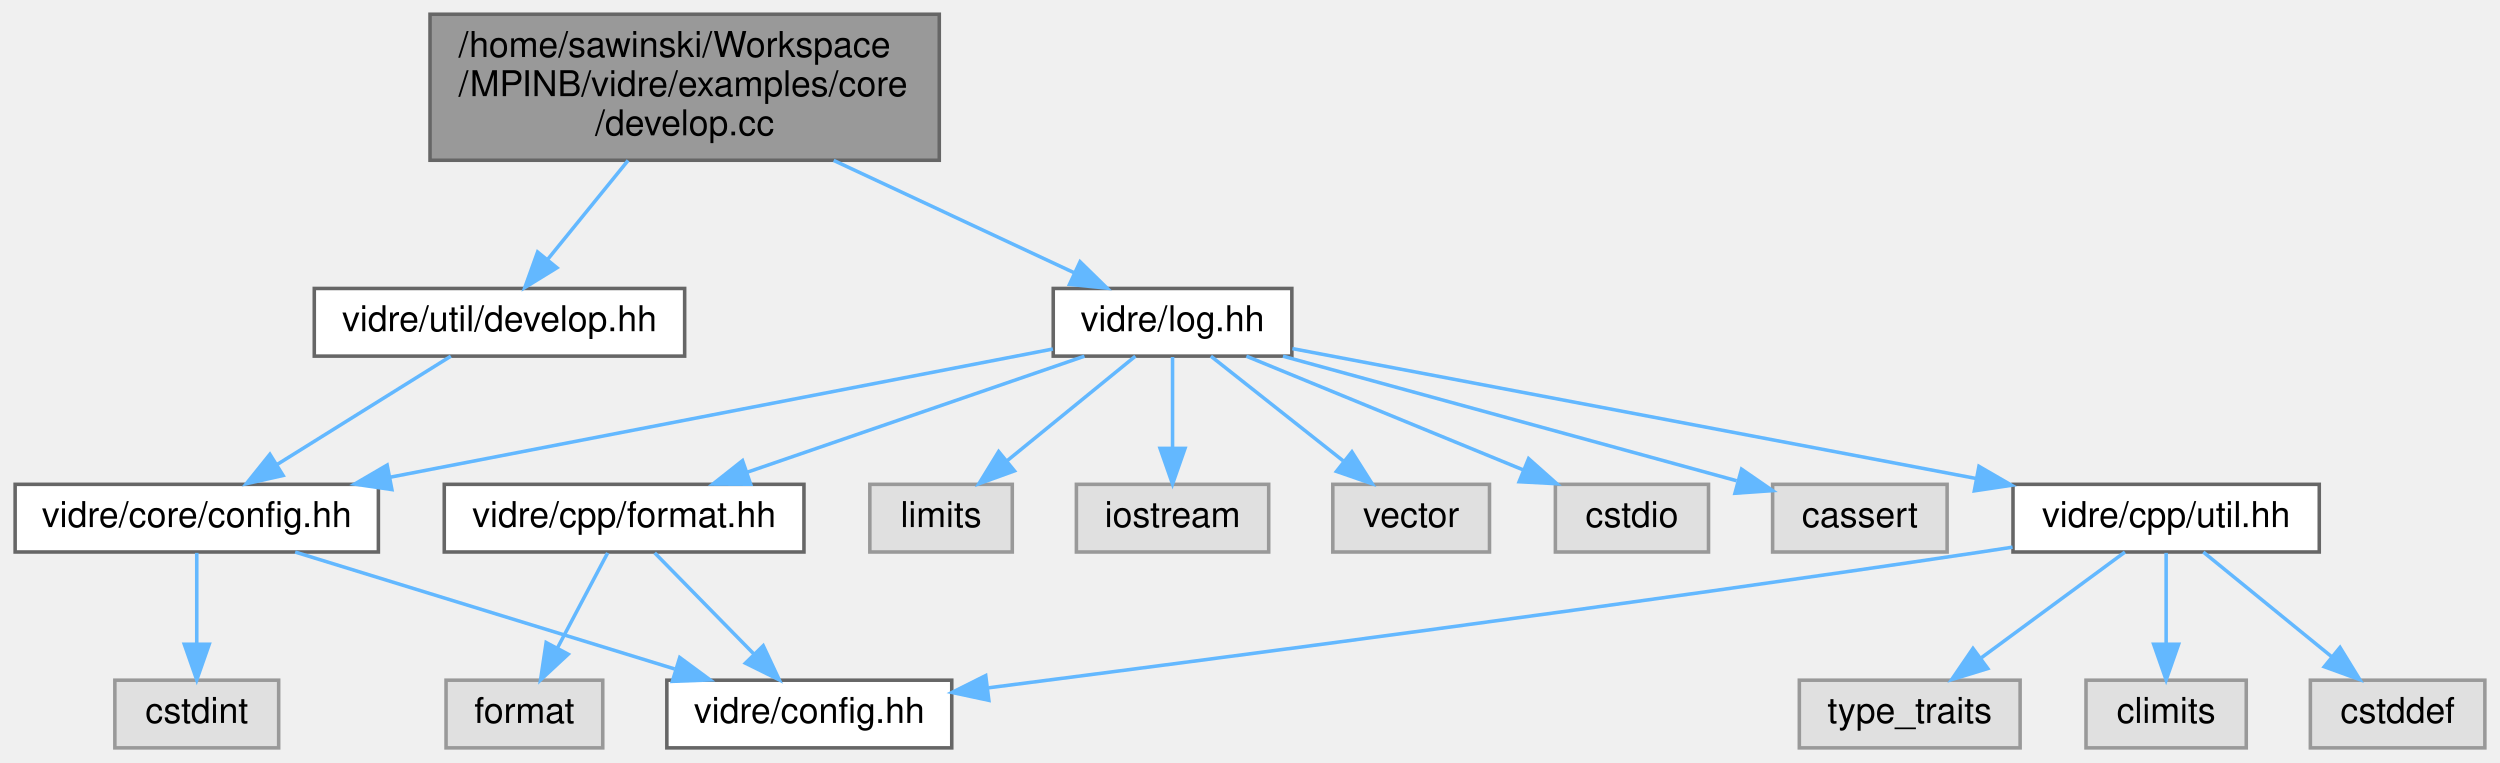
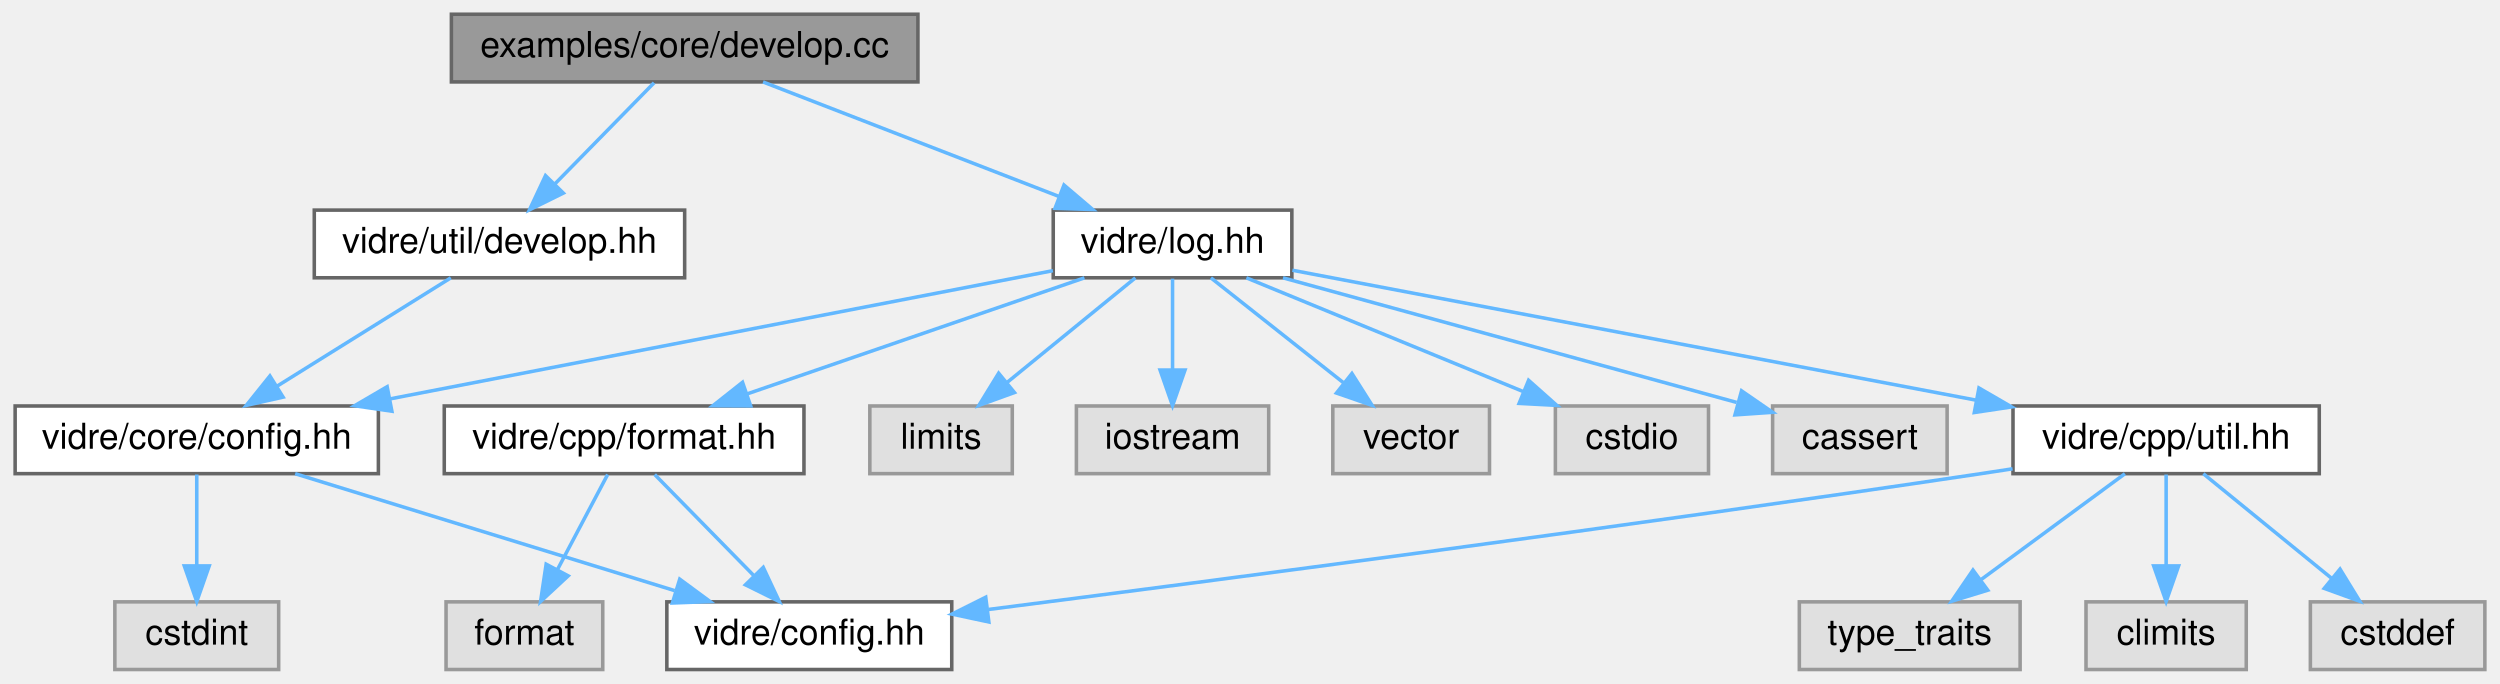
- <svg xmlns="http://www.w3.org/2000/svg" xmlns:xlink="http://www.w3.org/1999/xlink" width="702pt" height="214pt" viewBox="0.00 0.00 701.50 214.00">
-   <g id="graph0" class="graph" transform="scale(1 1) rotate(0) translate(4 210)">
+ <svg xmlns="http://www.w3.org/2000/svg" xmlns:xlink="http://www.w3.org/1999/xlink" width="702pt" height="192pt" viewBox="0.00 0.00 701.50 192.00">
+   <g id="graph0" class="graph" transform="scale(1 1) rotate(0) translate(4 188)">
    <g id="Node000001" class="node">
      <g id="a_Node000001">
        <a xlink:title=" ">
-           <polygon fill="#999999" stroke="#666666" points="259.5,-206 116.5,-206 116.5,-165 259.5,-165 259.5,-206" />
-           <text text-anchor="start" x="124.5" y="-194" font-family="Helvetica,sans-Serif" font-size="10.00">/home/sawinski/Workspace</text>
-           <text text-anchor="start" x="124.5" y="-183" font-family="Helvetica,sans-Serif" font-size="10.00">/MPINB/vidre/examples/core</text>
-           <text text-anchor="middle" x="188" y="-172" font-family="Helvetica,sans-Serif" font-size="10.00">/develop.cc</text>
+           <polygon fill="#999999" stroke="#666666" points="253.5,-184 122.5,-184 122.5,-165 253.5,-165 253.5,-184" />
+           <text text-anchor="middle" x="188" y="-172" font-family="Helvetica,sans-Serif" font-size="10.00">examples/core/develop.cc</text>
        </a>
      </g>
    </g>
    <g id="Node000002" class="node">
      <g id="a_Node000002">
        <a xlink:href="develop_8hh.html" target="_top" xlink:title=" ">
          <polygon fill="white" stroke="#666666" points="188,-129 84,-129 84,-110 188,-110 188,-129" />
          <text text-anchor="middle" x="136" y="-117" font-family="Helvetica,sans-Serif" font-size="10.00">vidre/util/develop.hh</text>
        </a>
      </g>
    </g>
    <g id="edge1_Node000001_Node000002" class="edge">
      <g id="a_edge1_Node000001_Node000002">
        <a xlink:title=" ">
-           <path fill="none" stroke="#63b8ff" d="M172.12,-164.95C164.93,-156.11 156.53,-145.77 149.64,-137.29" />
-           <polygon fill="#63b8ff" stroke="#63b8ff" points="152.14,-134.81 143.12,-129.26 146.71,-139.23 152.14,-134.81" />
+           <path fill="none" stroke="#63b8ff" d="M179.41,-164.75C171.84,-157.03 160.62,-145.6 151.49,-136.28" />
+           <polygon fill="#63b8ff" stroke="#63b8ff" points="153.93,-133.78 144.43,-129.09 148.93,-138.68 153.93,-133.78" />
        </a>
      </g>
    </g>
    <g id="Node000006" class="node">
      <g id="a_Node000006">
        <a xlink:href="log_8hh.html" target="_top" xlink:title=" ">
          <polygon fill="white" stroke="#666666" points="358.5,-129 291.5,-129 291.5,-110 358.5,-110 358.5,-129" />
          <text text-anchor="middle" x="325" y="-117" font-family="Helvetica,sans-Serif" font-size="10.00">vidre/log.hh</text>
        </a>
      </g>
    </g>
    <g id="edge5_Node000001_Node000006" class="edge">
      <g id="a_edge5_Node000001_Node000006">
        <a xlink:title=" ">
-           <path fill="none" stroke="#63b8ff" d="M229.85,-164.95C251.79,-154.7 278.06,-142.43 297.43,-133.38" />
-           <polygon fill="#63b8ff" stroke="#63b8ff" points="299.03,-136.5 306.61,-129.09 296.07,-130.15 299.03,-136.5" />
+           <path fill="none" stroke="#63b8ff" d="M210.01,-164.98C232.45,-156.3 267.48,-142.75 292.99,-132.88" />
+           <polygon fill="#63b8ff" stroke="#63b8ff" points="294.52,-136.04 302.59,-129.17 292,-129.51 294.52,-136.04" />
        </a>
      </g>
    </g>
    <g id="Node000003" class="node">
      <g id="a_Node000003">
        <a xlink:href="libs_2core_2vidre_2core_2config_8hh.html" target="_top" xlink:title=" ">
          <polygon fill="white" stroke="#666666" points="102,-74 0,-74 0,-55 102,-55 102,-74" />
          <text text-anchor="middle" x="51" y="-62" font-family="Helvetica,sans-Serif" font-size="10.00">vidre/core/config.hh</text>
        </a>
      </g>
    </g>
    <g id="edge2_Node000002_Node000003" class="edge">
      <g id="a_edge2_Node000002_Node000003">
        <a xlink:title=" ">
          <path fill="none" stroke="#63b8ff" d="M122.34,-109.98C109.16,-101.77 88.97,-89.18 73.43,-79.49" />
          <polygon fill="#63b8ff" stroke="#63b8ff" points="75.24,-76.49 64.91,-74.17 71.54,-82.43 75.24,-76.49" />
        </a>
      </g>
    </g>
    <g id="Node000004" class="node">
      <g id="a_Node000004">
        <a xlink:href="vidre_2config_8hh.html" target="_top" xlink:title=" ">
          <polygon fill="white" stroke="#666666" points="263,-19 183,-19 183,0 263,0 263,-19" />
          <text text-anchor="middle" x="223" y="-7" font-family="Helvetica,sans-Serif" font-size="10.00">vidre/config.hh</text>
        </a>
      </g>
    </g>
    <g id="edge3_Node000003_Node000004" class="edge">
      <g id="a_edge3_Node000003_Node000004">
        <a xlink:title=" ">
          <path fill="none" stroke="#63b8ff" d="M78.63,-54.98C107.51,-46.09 153.01,-32.07 185.2,-22.15" />
          <polygon fill="#63b8ff" stroke="#63b8ff" points="186.62,-25.37 195.15,-19.08 184.56,-18.68 186.62,-25.37" />
        </a>
      </g>
    </g>
    <g id="Node000005" class="node">
      <g id="a_Node000005">
        <a xlink:title=" ">
          <polygon fill="#e0e0e0" stroke="#999999" points="74,-19 28,-19 28,0 74,0 74,-19" />
          <text text-anchor="middle" x="51" y="-7" font-family="Helvetica,sans-Serif" font-size="10.00">cstdint</text>
        </a>
      </g>
    </g>
    <g id="edge4_Node000003_Node000005" class="edge">
      <g id="a_edge4_Node000003_Node000005">
        <a xlink:title=" ">
          <path fill="none" stroke="#63b8ff" d="M51,-54.75C51,-47.8 51,-37.85 51,-29.13" />
          <polygon fill="#63b8ff" stroke="#63b8ff" points="54.5,-29.09 51,-19.09 47.5,-29.09 54.5,-29.09" />
        </a>
      </g>
    </g>
    <g id="edge6_Node000006_Node000003" class="edge">
      <g id="a_edge6_Node000006_Node000003">
        <a xlink:title=" ">
          <path fill="none" stroke="#63b8ff" d="M291.4,-112C244.99,-103.02 160.72,-86.72 105.3,-76" />
          <polygon fill="#63b8ff" stroke="#63b8ff" points="105.79,-72.53 95.31,-74.07 104.46,-79.41 105.79,-72.53" />
        </a>
      </g>
    </g>
    <g id="Node000007" class="node">
      <g id="a_Node000007">
        <a xlink:href="core_2vidre_2cpp_2util_8hh.html" target="_top" xlink:title=" ">
          <polygon fill="white" stroke="#666666" points="647,-74 561,-74 561,-55 647,-55 647,-74" />
          <text text-anchor="middle" x="604" y="-62" font-family="Helvetica,sans-Serif" font-size="10.00">vidre/cpp/util.hh</text>
        </a>
      </g>
    </g>
    <g id="edge7_Node000006_Node000007" class="edge">
      <g id="a_edge7_Node000006_Node000007">
        <a xlink:title=" ">
          <path fill="none" stroke="#63b8ff" d="M358.65,-112.11C406.37,-103.04 494.17,-86.36 550.77,-75.61" />
          <polygon fill="#63b8ff" stroke="#63b8ff" points="551.44,-79.05 560.61,-73.74 550.14,-72.17 551.44,-79.05" />
        </a>
      </g>
    </g>
    <g id="Node000011" class="node">
      <g id="a_Node000011">
        <a xlink:href="core_2vidre_2cpp_2format_8hh.html" target="_top" xlink:title=" ">
          <polygon fill="white" stroke="#666666" points="221.5,-74 120.5,-74 120.5,-55 221.5,-55 221.5,-74" />
          <text text-anchor="middle" x="171" y="-62" font-family="Helvetica,sans-Serif" font-size="10.00">vidre/cpp/format.hh</text>
        </a>
      </g>
    </g>
    <g id="edge12_Node000006_Node000011" class="edge">
      <g id="a_edge12_Node000006_Node000011">
        <a xlink:title=" ">
          <path fill="none" stroke="#63b8ff" d="M300.26,-109.98C274.63,-101.16 234.37,-87.31 205.59,-77.41" />
          <polygon fill="#63b8ff" stroke="#63b8ff" points="206.53,-74.03 195.94,-74.08 204.25,-80.65 206.53,-74.03" />
        </a>
      </g>
    </g>
    <g id="Node000013" class="node">
      <g id="a_Node000013">
        <a xlink:title=" ">
          <polygon fill="#e0e0e0" stroke="#999999" points="280,-74 240,-74 240,-55 280,-55 280,-74" />
          <text text-anchor="middle" x="260" y="-62" font-family="Helvetica,sans-Serif" font-size="10.00">limits</text>
        </a>
      </g>
    </g>
    <g id="edge15_Node000006_Node000013" class="edge">
      <g id="a_edge15_Node000006_Node000013">
        <a xlink:title=" ">
          <path fill="none" stroke="#63b8ff" d="M314.56,-109.98C304.85,-102.07 290.18,-90.11 278.5,-80.58" />
          <polygon fill="#63b8ff" stroke="#63b8ff" points="280.6,-77.78 270.63,-74.17 276.17,-83.2 280.6,-77.78" />
        </a>
      </g>
    </g>
    <g id="Node000014" class="node">
      <g id="a_Node000014">
        <a xlink:title=" ">
          <polygon fill="#e0e0e0" stroke="#999999" points="352,-74 298,-74 298,-55 352,-55 352,-74" />
          <text text-anchor="middle" x="325" y="-62" font-family="Helvetica,sans-Serif" font-size="10.00">iostream</text>
        </a>
      </g>
    </g>
    <g id="edge16_Node000006_Node000014" class="edge">
      <g id="a_edge16_Node000006_Node000014">
        <a xlink:title=" ">
          <path fill="none" stroke="#63b8ff" d="M325,-109.75C325,-102.8 325,-92.85 325,-84.13" />
          <polygon fill="#63b8ff" stroke="#63b8ff" points="328.5,-84.09 325,-74.09 321.5,-84.09 328.5,-84.09" />
        </a>
      </g>
    </g>
    <g id="Node000015" class="node">
      <g id="a_Node000015">
        <a xlink:title=" ">
          <polygon fill="#e0e0e0" stroke="#999999" points="414,-74 370,-74 370,-55 414,-55 414,-74" />
          <text text-anchor="middle" x="392" y="-62" font-family="Helvetica,sans-Serif" font-size="10.00">vector</text>
        </a>
      </g>
    </g>
    <g id="edge17_Node000006_Node000015" class="edge">
      <g id="a_edge17_Node000006_Node000015">
        <a xlink:title=" ">
          <path fill="none" stroke="#63b8ff" d="M335.76,-109.98C345.77,-102.07 360.89,-90.11 372.93,-80.58" />
          <polygon fill="#63b8ff" stroke="#63b8ff" points="375.37,-83.12 381.04,-74.17 371.03,-77.63 375.37,-83.12" />
        </a>
      </g>
    </g>
    <g id="Node000016" class="node">
      <g id="a_Node000016">
        <a xlink:title=" ">
          <polygon fill="#e0e0e0" stroke="#999999" points="475.5,-74 432.5,-74 432.5,-55 475.5,-55 475.5,-74" />
          <text text-anchor="middle" x="454" y="-62" font-family="Helvetica,sans-Serif" font-size="10.00">cstdio</text>
        </a>
      </g>
    </g>
    <g id="edge18_Node000006_Node000016" class="edge">
      <g id="a_edge18_Node000006_Node000016">
        <a xlink:title=" ">
          <path fill="none" stroke="#63b8ff" d="M345.73,-109.98C366.76,-101.34 399.55,-87.87 423.54,-78.02" />
          <polygon fill="#63b8ff" stroke="#63b8ff" points="424.98,-81.21 432.9,-74.17 422.32,-74.73 424.98,-81.21" />
        </a>
      </g>
    </g>
    <g id="Node000017" class="node">
      <g id="a_Node000017">
        <a xlink:title=" ">
          <polygon fill="#e0e0e0" stroke="#999999" points="542.5,-74 493.5,-74 493.5,-55 542.5,-55 542.5,-74" />
          <text text-anchor="middle" x="518" y="-62" font-family="Helvetica,sans-Serif" font-size="10.00">cassert</text>
        </a>
      </g>
    </g>
    <g id="edge19_Node000006_Node000017" class="edge">
      <g id="a_edge19_Node000006_Node000017">
        <a xlink:title=" ">
          <path fill="none" stroke="#63b8ff" d="M356.01,-109.98C390.83,-100.42 447.18,-84.95 483.4,-75" />
          <polygon fill="#63b8ff" stroke="#63b8ff" points="484.78,-78.25 493.5,-72.23 482.93,-71.5 484.78,-78.25" />
        </a>
      </g>
    </g>
    <g id="edge8_Node000007_Node000004" class="edge">
      <g id="a_edge8_Node000007_Node000004">
        <a xlink:title=" ">
          <path fill="none" stroke="#63b8ff" d="M560.88,-56.36C557.88,-55.89 554.9,-55.43 552,-55 453.45,-40.28 337.97,-25.15 273.36,-16.87" />
          <polygon fill="#63b8ff" stroke="#63b8ff" points="273.42,-13.35 263.06,-15.56 272.54,-20.3 273.42,-13.35" />
        </a>
      </g>
    </g>
    <g id="Node000008" class="node">
      <g id="a_Node000008">
        <a xlink:title=" ">
          <polygon fill="#e0e0e0" stroke="#999999" points="563,-19 501,-19 501,0 563,0 563,-19" />
          <text text-anchor="middle" x="532" y="-7" font-family="Helvetica,sans-Serif" font-size="10.00">type_traits</text>
        </a>
      </g>
    </g>
    <g id="edge9_Node000007_Node000008" class="edge">
      <g id="a_edge9_Node000007_Node000008">
        <a xlink:title=" ">
          <path fill="none" stroke="#63b8ff" d="M592.43,-54.98C581.58,-47 565.12,-34.88 552.12,-25.31" />
          <polygon fill="#63b8ff" stroke="#63b8ff" points="553.91,-22.28 543.78,-19.17 549.76,-27.92 553.91,-22.28" />
        </a>
      </g>
    </g>
    <g id="Node000009" class="node">
      <g id="a_Node000009">
        <a xlink:title=" ">
          <polygon fill="#e0e0e0" stroke="#999999" points="626.5,-19 581.5,-19 581.5,0 626.5,0 626.5,-19" />
          <text text-anchor="middle" x="604" y="-7" font-family="Helvetica,sans-Serif" font-size="10.00">climits</text>
        </a>
      </g>
    </g>
    <g id="edge10_Node000007_Node000009" class="edge">
      <g id="a_edge10_Node000007_Node000009">
        <a xlink:title=" ">
          <path fill="none" stroke="#63b8ff" d="M604,-54.75C604,-47.8 604,-37.85 604,-29.13" />
          <polygon fill="#63b8ff" stroke="#63b8ff" points="607.5,-29.09 604,-19.09 600.5,-29.09 607.5,-29.09" />
        </a>
      </g>
    </g>
    <g id="Node000010" class="node">
      <g id="a_Node000010">
        <a xlink:title=" ">
          <polygon fill="#e0e0e0" stroke="#999999" points="693.5,-19 644.5,-19 644.5,0 693.5,0 693.5,-19" />
          <text text-anchor="middle" x="669" y="-7" font-family="Helvetica,sans-Serif" font-size="10.00">cstddef</text>
        </a>
      </g>
    </g>
    <g id="edge11_Node000007_Node000010" class="edge">
      <g id="a_edge11_Node000007_Node000010">
        <a xlink:title=" ">
          <path fill="none" stroke="#63b8ff" d="M614.44,-54.98C624.15,-47.07 638.82,-35.11 650.5,-25.58" />
          <polygon fill="#63b8ff" stroke="#63b8ff" points="652.83,-28.2 658.37,-19.17 648.4,-22.78 652.83,-28.2" />
        </a>
      </g>
    </g>
    <g id="edge13_Node000011_Node000004" class="edge">
      <g id="a_edge13_Node000011_Node000004">
        <a xlink:title=" ">
          <path fill="none" stroke="#63b8ff" d="M179.59,-54.75C187.16,-47.03 198.38,-35.6 207.51,-26.28" />
          <polygon fill="#63b8ff" stroke="#63b8ff" points="210.07,-28.68 214.57,-19.09 205.07,-23.78 210.07,-28.68" />
        </a>
      </g>
    </g>
    <g id="Node000012" class="node">
      <g id="a_Node000012">
        <a xlink:title=" ">
          <polygon fill="#e0e0e0" stroke="#999999" points="165,-19 121,-19 121,0 165,0 165,-19" />
          <text text-anchor="middle" x="143" y="-7" font-family="Helvetica,sans-Serif" font-size="10.00">format</text>
        </a>
      </g>
    </g>
    <g id="edge14_Node000011_Node000012" class="edge">
      <g id="a_edge14_Node000011_Node000012">
        <a xlink:title=" ">
          <path fill="none" stroke="#63b8ff" d="M166.38,-54.75C162.54,-47.49 156.98,-36.95 152.24,-27.98" />
          <polygon fill="#63b8ff" stroke="#63b8ff" points="155.3,-26.3 147.54,-19.09 149.11,-29.57 155.3,-26.3" />
        </a>
      </g>
    </g>
  </g>
</svg>
